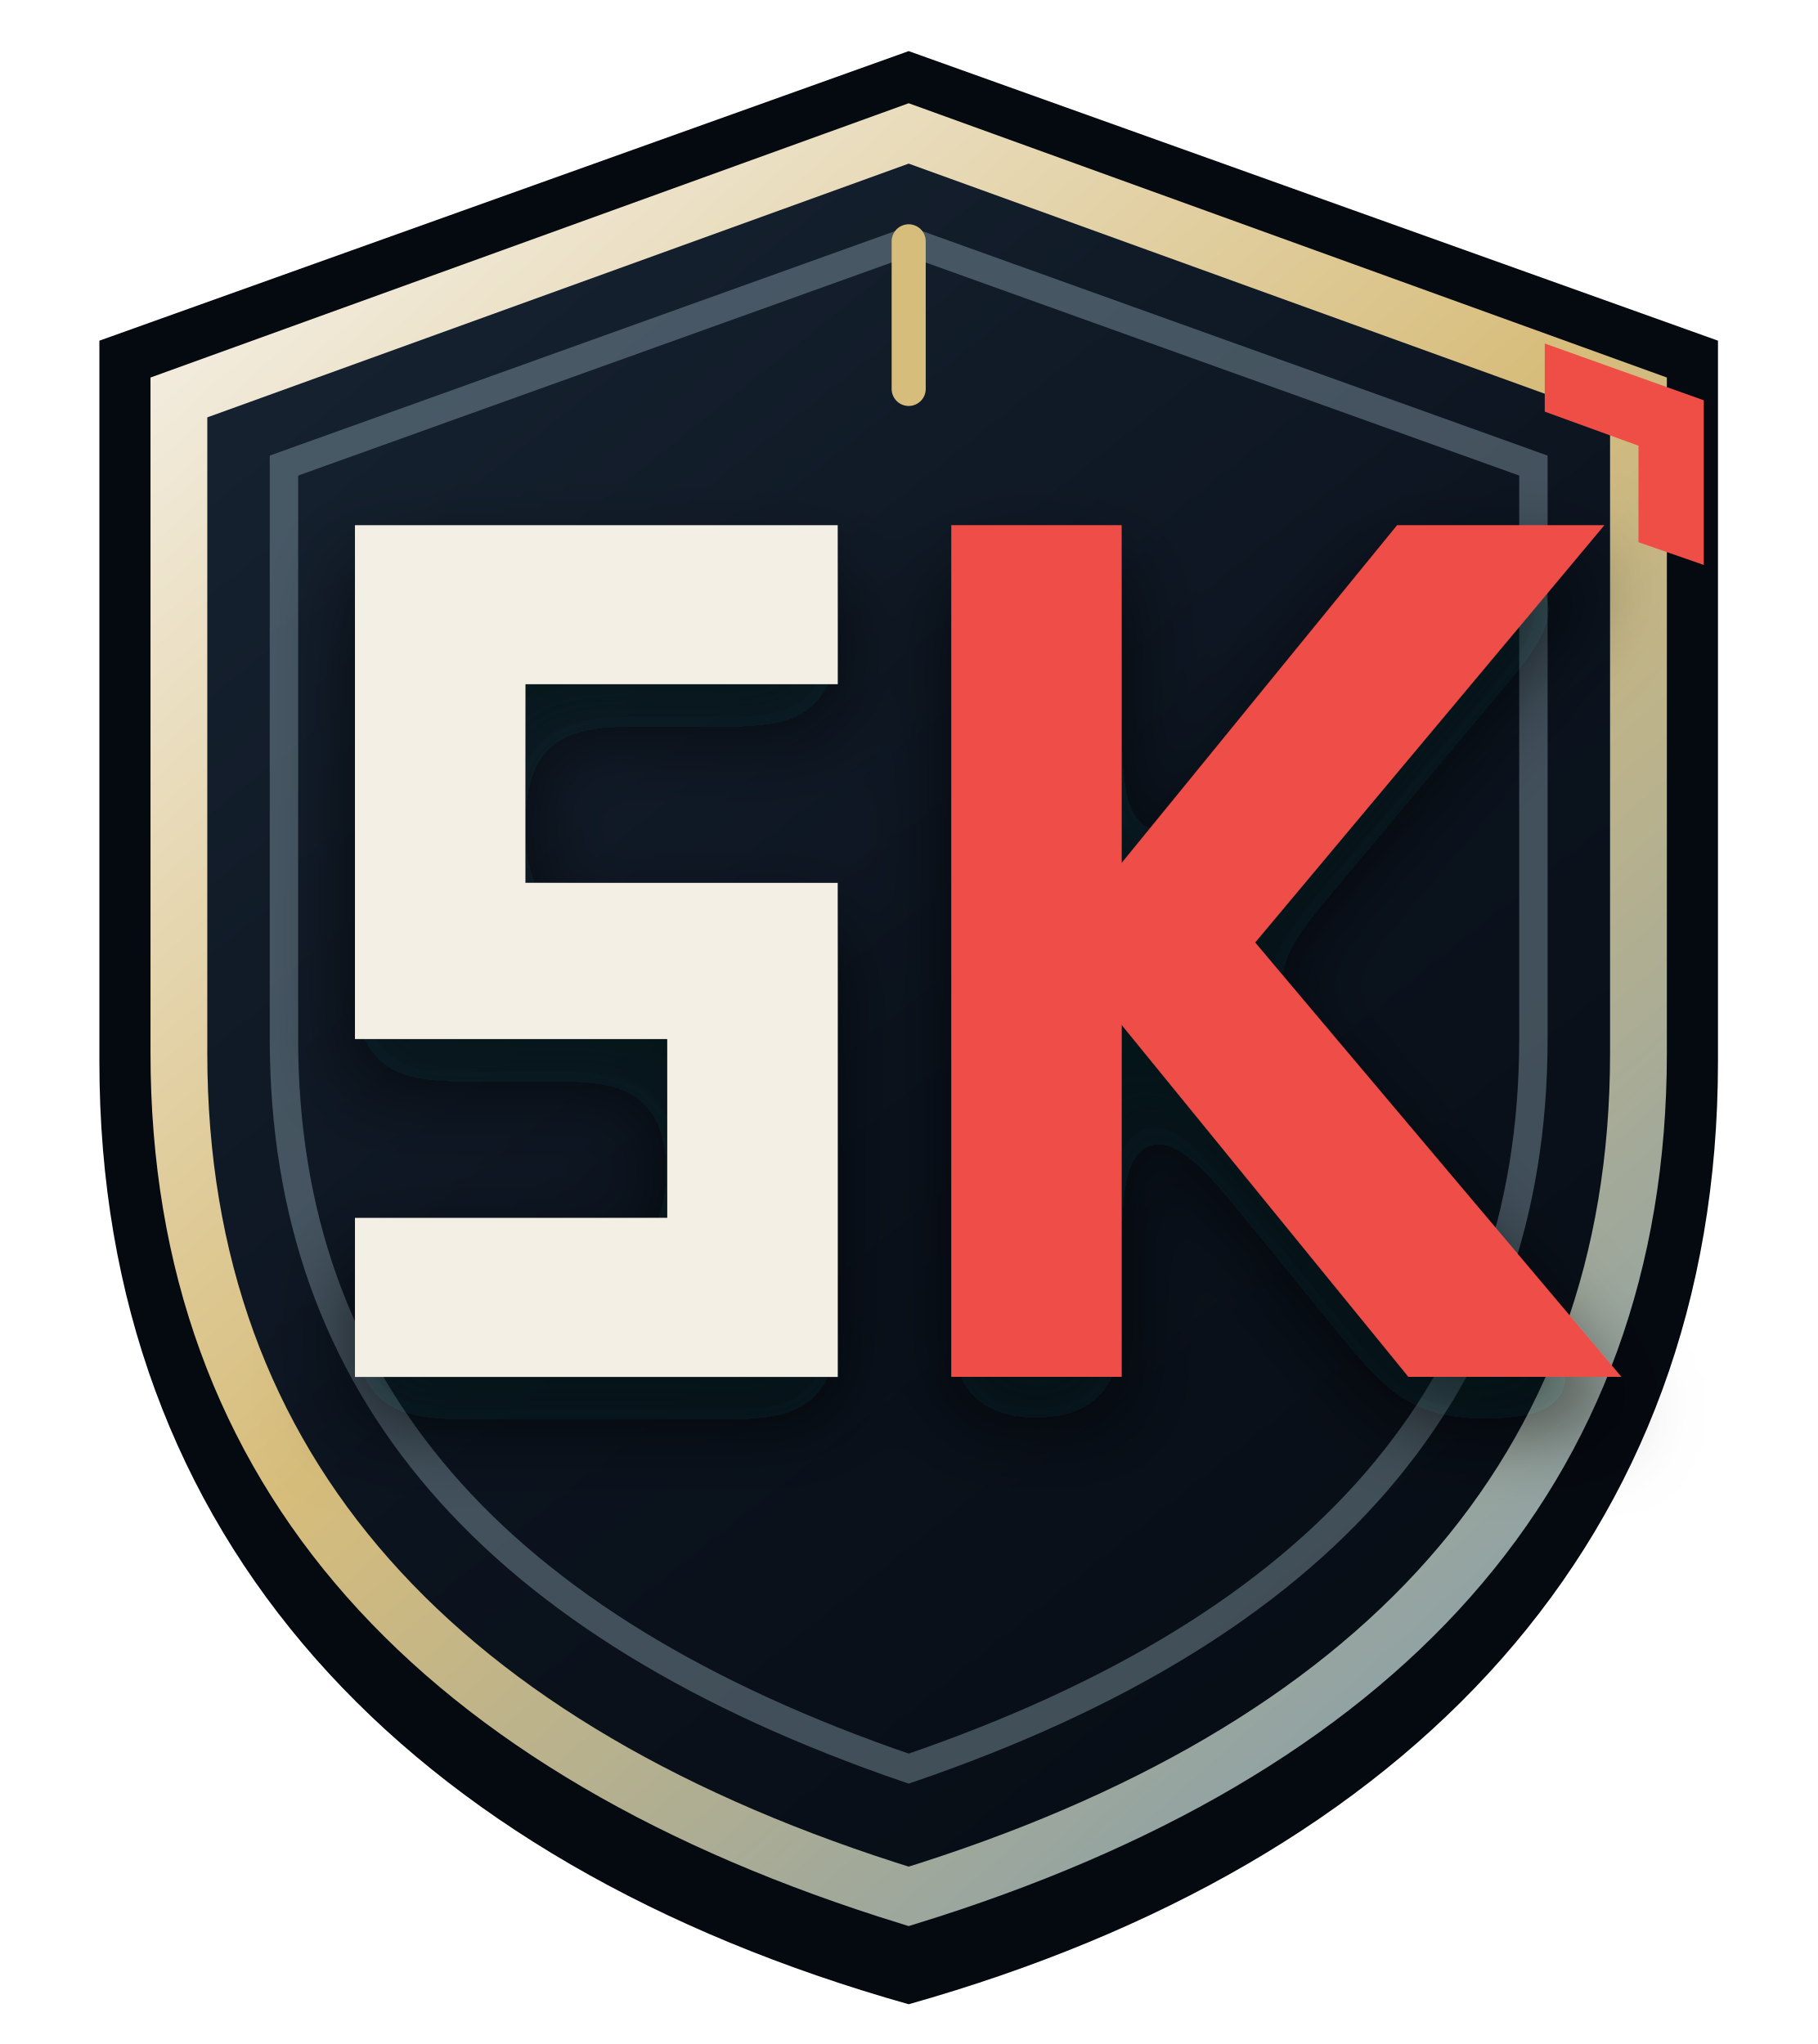
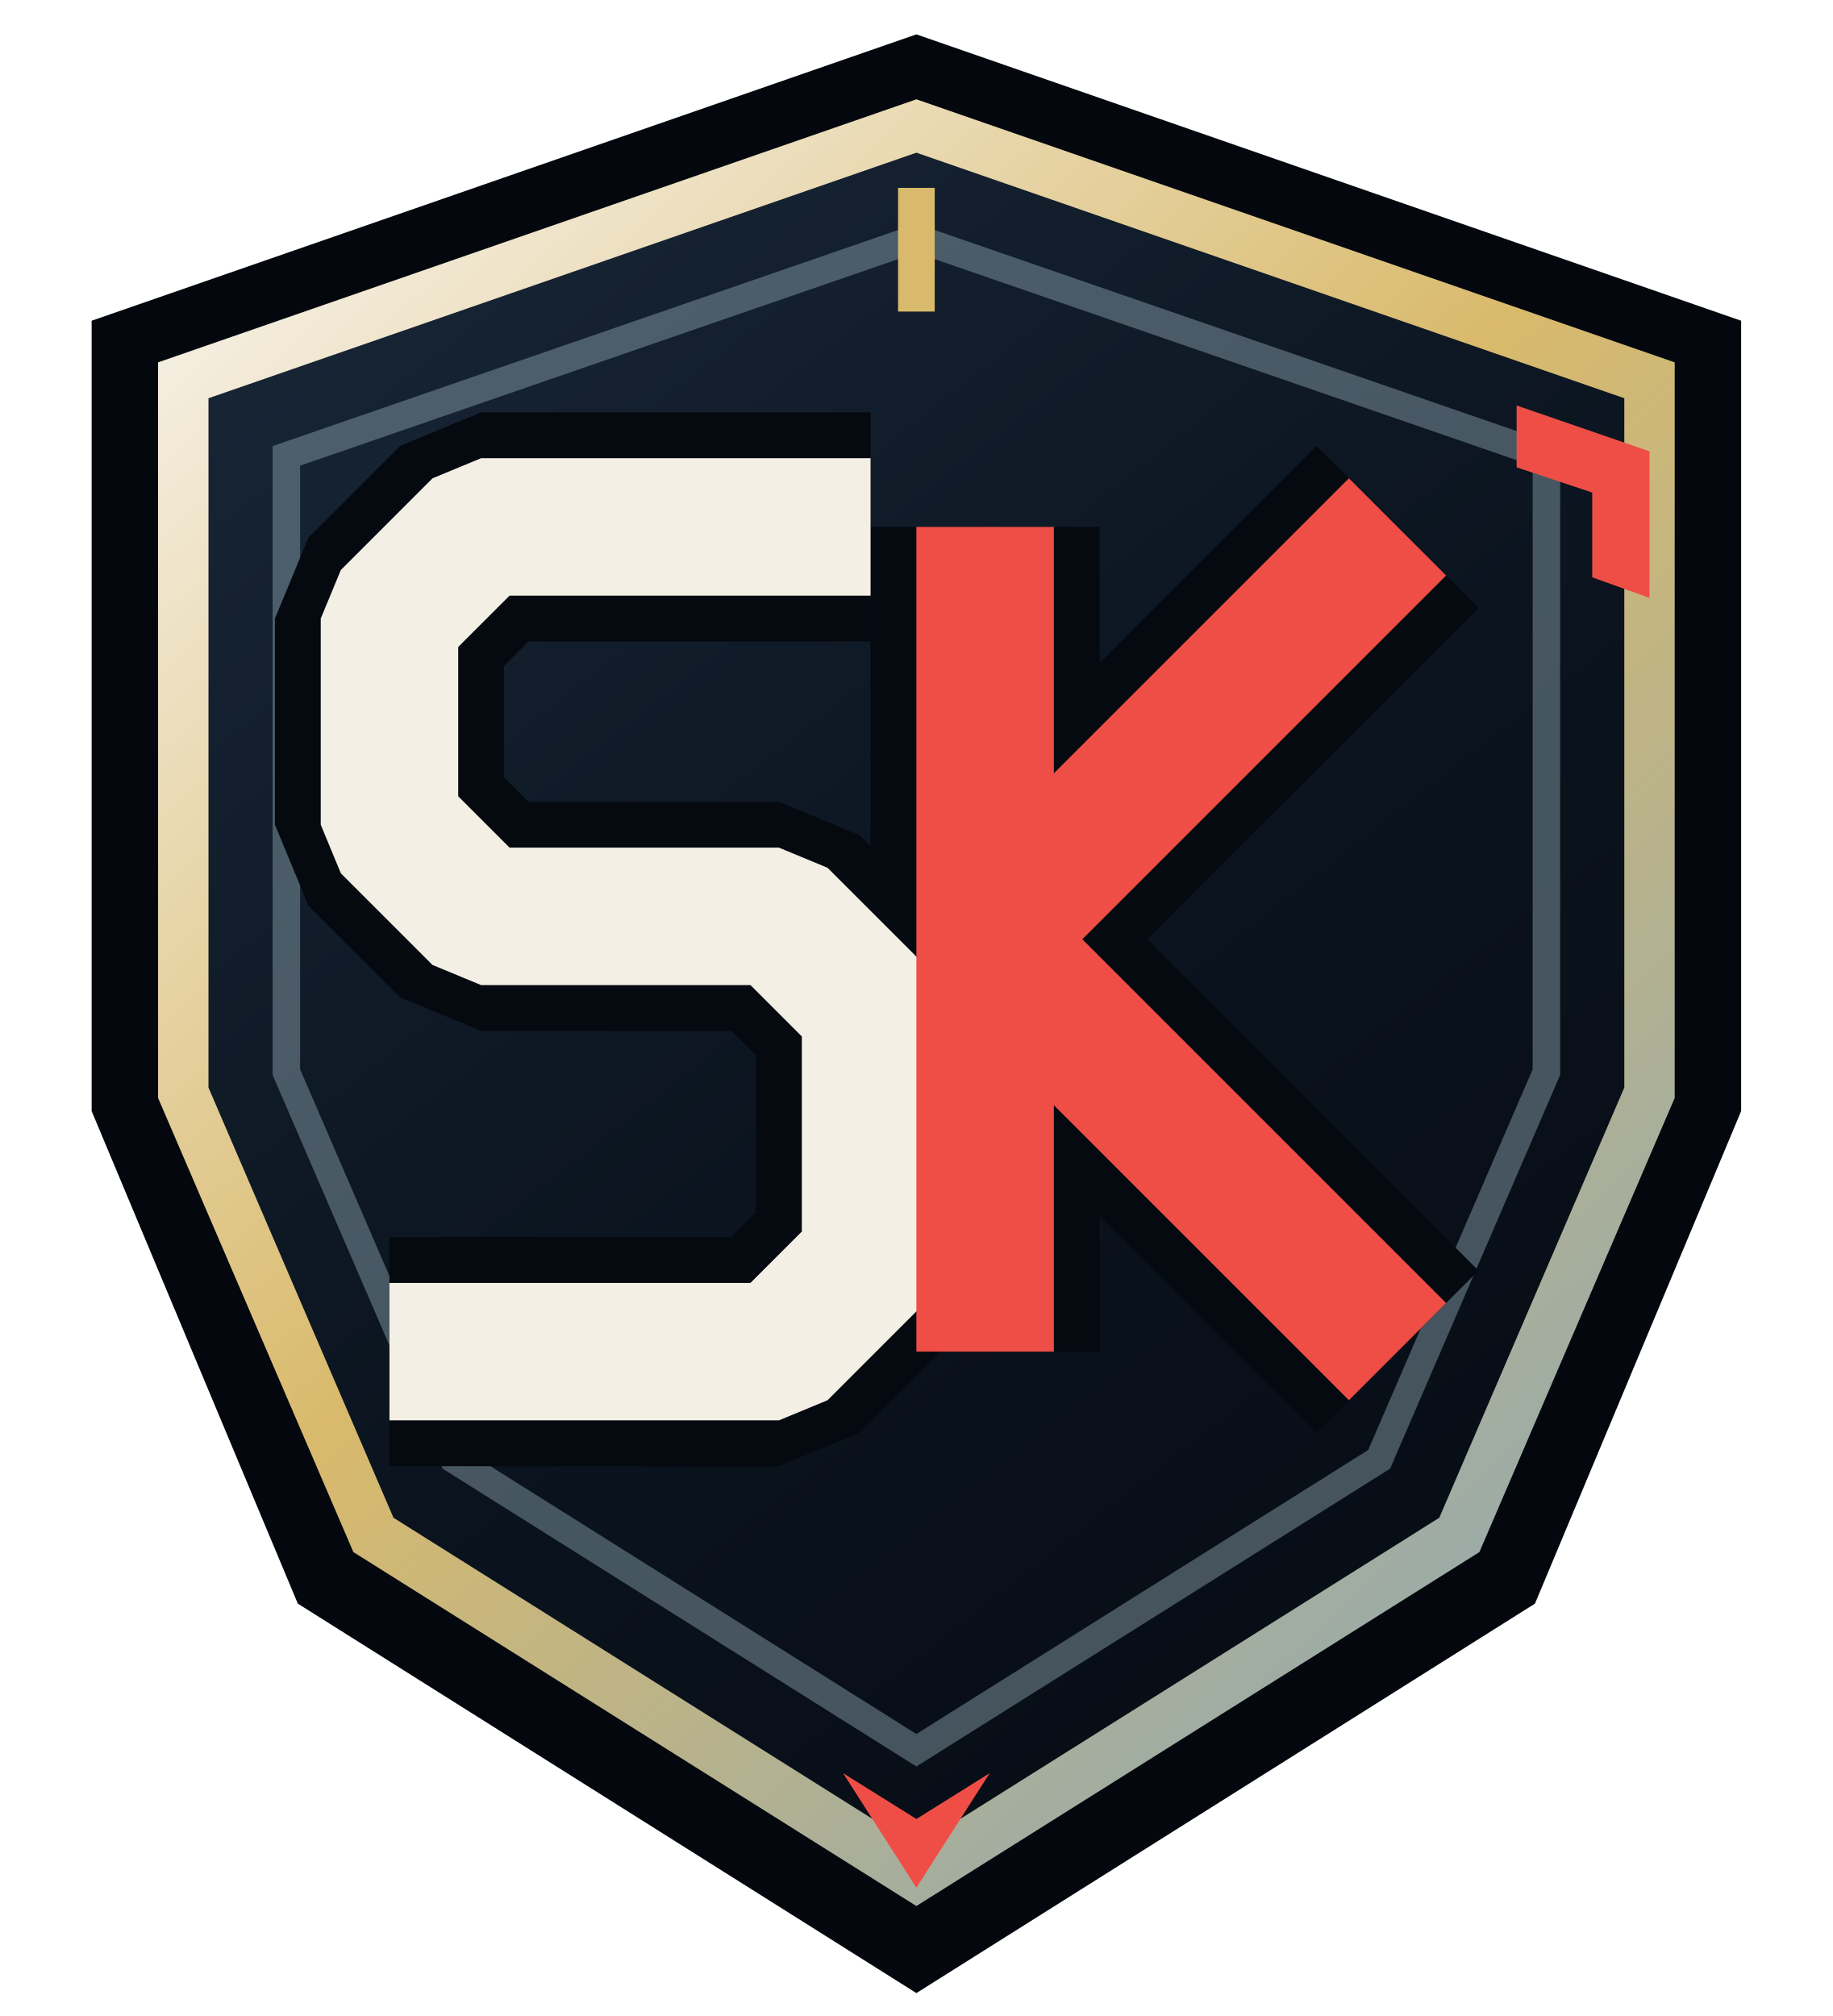
- <svg xmlns="http://www.w3.org/2000/svg" viewBox="0 0 64 72" role="img" aria-labelledby="title desc">
+ <svg xmlns="http://www.w3.org/2000/svg" viewBox="0 0 80 88" role="img" aria-labelledby="title desc">
  <defs>
-     <linearGradient id="shield-fill" x1="10" y1="8" x2="54" y2="63" gradientUnits="userSpaceOnUse">
-       <stop stop-color="#172332" />
-       <stop offset=".55" stop-color="#0b131e" />
-       <stop offset="1" stop-color="#070c13" />
+     <linearGradient id="body" x1="13" y1="9" x2="67" y2="78" gradientUnits="userSpaceOnUse">
+       <stop stop-color="#182637" />
+       <stop offset=".52" stop-color="#0b141f" />
+       <stop offset="1" stop-color="#060b12" />
    </linearGradient>
-     <linearGradient id="shield-edge" x1="8" y1="8" x2="56" y2="62" gradientUnits="userSpaceOnUse">
-       <stop stop-color="#f4efe4" />
-       <stop offset=".48" stop-color="#d7bd7b" />
-       <stop offset="1" stop-color="#829dac" />
+     <linearGradient id="edge" x1="10" y1="12" x2="70" y2="76" gradientUnits="userSpaceOnUse">
+       <stop stop-color="#f5efe2" />
+       <stop offset=".45" stop-color="#d9ba6c" />
+       <stop offset="1" stop-color="#8da8b5" />
    </linearGradient>
-     <filter id="inner-shadow" x="-20%" y="-20%" width="140%" height="140%">
-       <feDropShadow dx="0" dy="1.5" stdDeviation="1.5" flood-color="#000814" flood-opacity=".68" />
-     </filter>
  </defs>
-   <path d="M32 1.8 60.5 12v25.4c0 16.8-10.8 28.2-28.5 33.2C14.3 65.6 3.5 54.2 3.5 37.4V12L32 1.8Z" fill="#050910" />
-   <path d="M32 4.7 57.7 14v23.1c0 14.8-9.2 24.6-25.7 29.7C15.5 61.7 6.3 51.9 6.3 37.1V14L32 4.7Z" fill="url(#shield-fill)" stroke="url(#shield-edge)" stroke-width="2" />
-   <path d="M32 8.5 54 16.4v20.2c0 12.3-7.4 20.7-22 25.7-14.6-5-22-13.4-22-25.7V16.4L32 8.5Z" fill="none" stroke="#90a8b4" stroke-opacity=".42" />
-   <g filter="url(#inner-shadow)">
-     <path d="M12.5 18.5h17v5.6h-11v7h11v17.4h-17v-5.6h11v-6.3h-11V18.5Z" fill="#f4efe4" />
-     <path d="M33.5 18.5h6v11.9l9.7-11.9h7.3L44.2 33.2l12.9 15.3h-7.5L39.5 36.1v12.4h-6v-30Z" fill="#ef4e46" />
+   <path d="M40 1.5 76 14v34.5L67 70 40 87 13 70 4 48.5V14L40 1.5Z" fill="#04080e" />
+   <path d="M40 5.5 72 16.6v31.1L63.7 67 40 81.9 16.3 67 8 47.7V16.6L40 5.5Z" fill="url(#body)" stroke="url(#edge)" stroke-width="2.2" stroke-linejoin="miter" />
+   <path d="M40 10.4 67.5 19.9v26.9l-7.3 16.9L40 76.4 19.8 63.7l-7.3-16.9V19.9L40 10.4Z" fill="none" stroke="#8ea5b1" stroke-opacity=".46" stroke-width="1.2" stroke-linejoin="miter" />
+   <g fill="none" stroke-linecap="butt" stroke-linejoin="bevel">
+     <path d="M38 23H21l-4 4v9l4 4h13l4 4v11l-4 4H17" stroke="#050910" stroke-width="10" />
+     <path d="M43 23v36M61 23 43 41l18 18" stroke="#050910" stroke-width="10" />
+     <path d="M38 23H21l-4 4v9l4 4h13l4 4v11l-4 4H17" stroke="#f4efe4" stroke-width="6" />
+     <path d="M43 23v36M61 23 43 41l18 18" stroke="#ef4e46" stroke-width="6" />
  </g>
-   <path d="M32 8.5v5.2" stroke="#d7bd7b" stroke-width="1.2" stroke-linecap="round" />
-   <path d="M54.4 12.1 60 14.1v5.8l-2.3-.8v-3.4l-3.3-1.2v-2.4Z" fill="#ef4e46" />
+   <path d="M40 8.2v5.4" stroke="#d9ba6c" stroke-width="1.6" />
+   <path d="m40 79.4 3.2-2-3.2 5-3.2-5 3.2 2Z" fill="#ef4e46" />
+   <path d="M66.2 17.7 72 19.7v6.4l-2.5-.9v-3.7l-3.3-1.1v-2.7Z" fill="#ef4e46" />
</svg>
